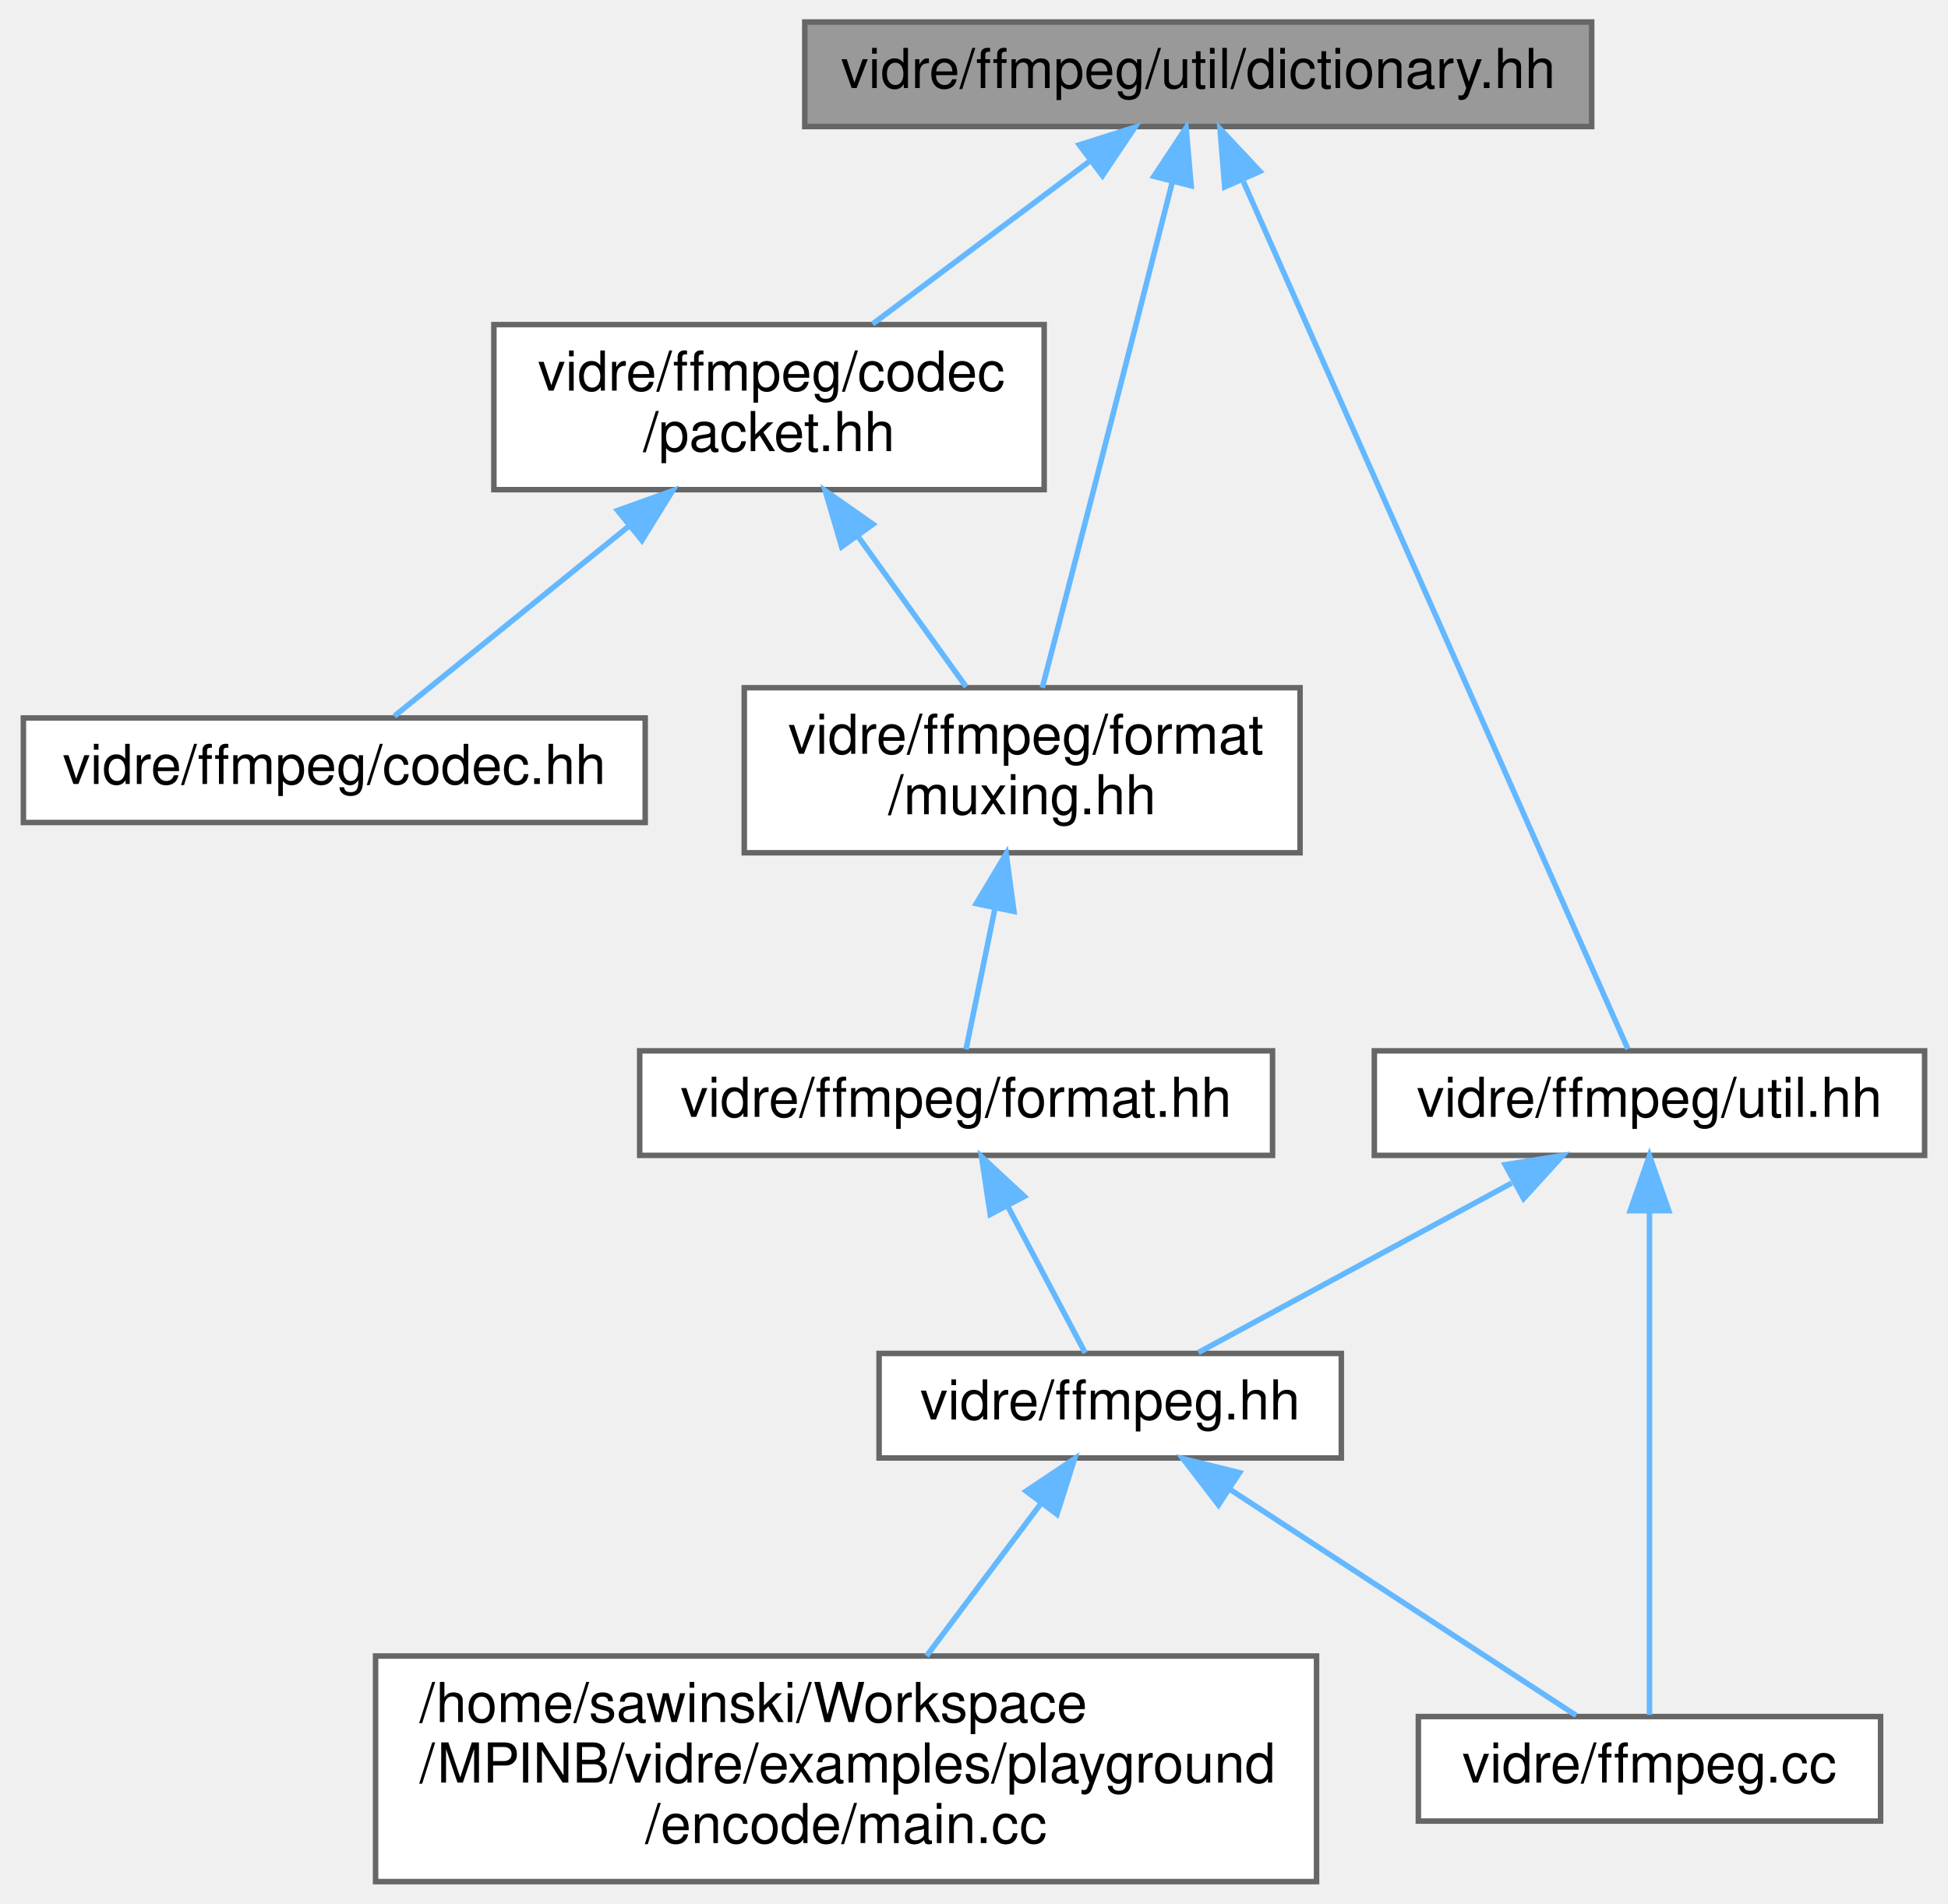
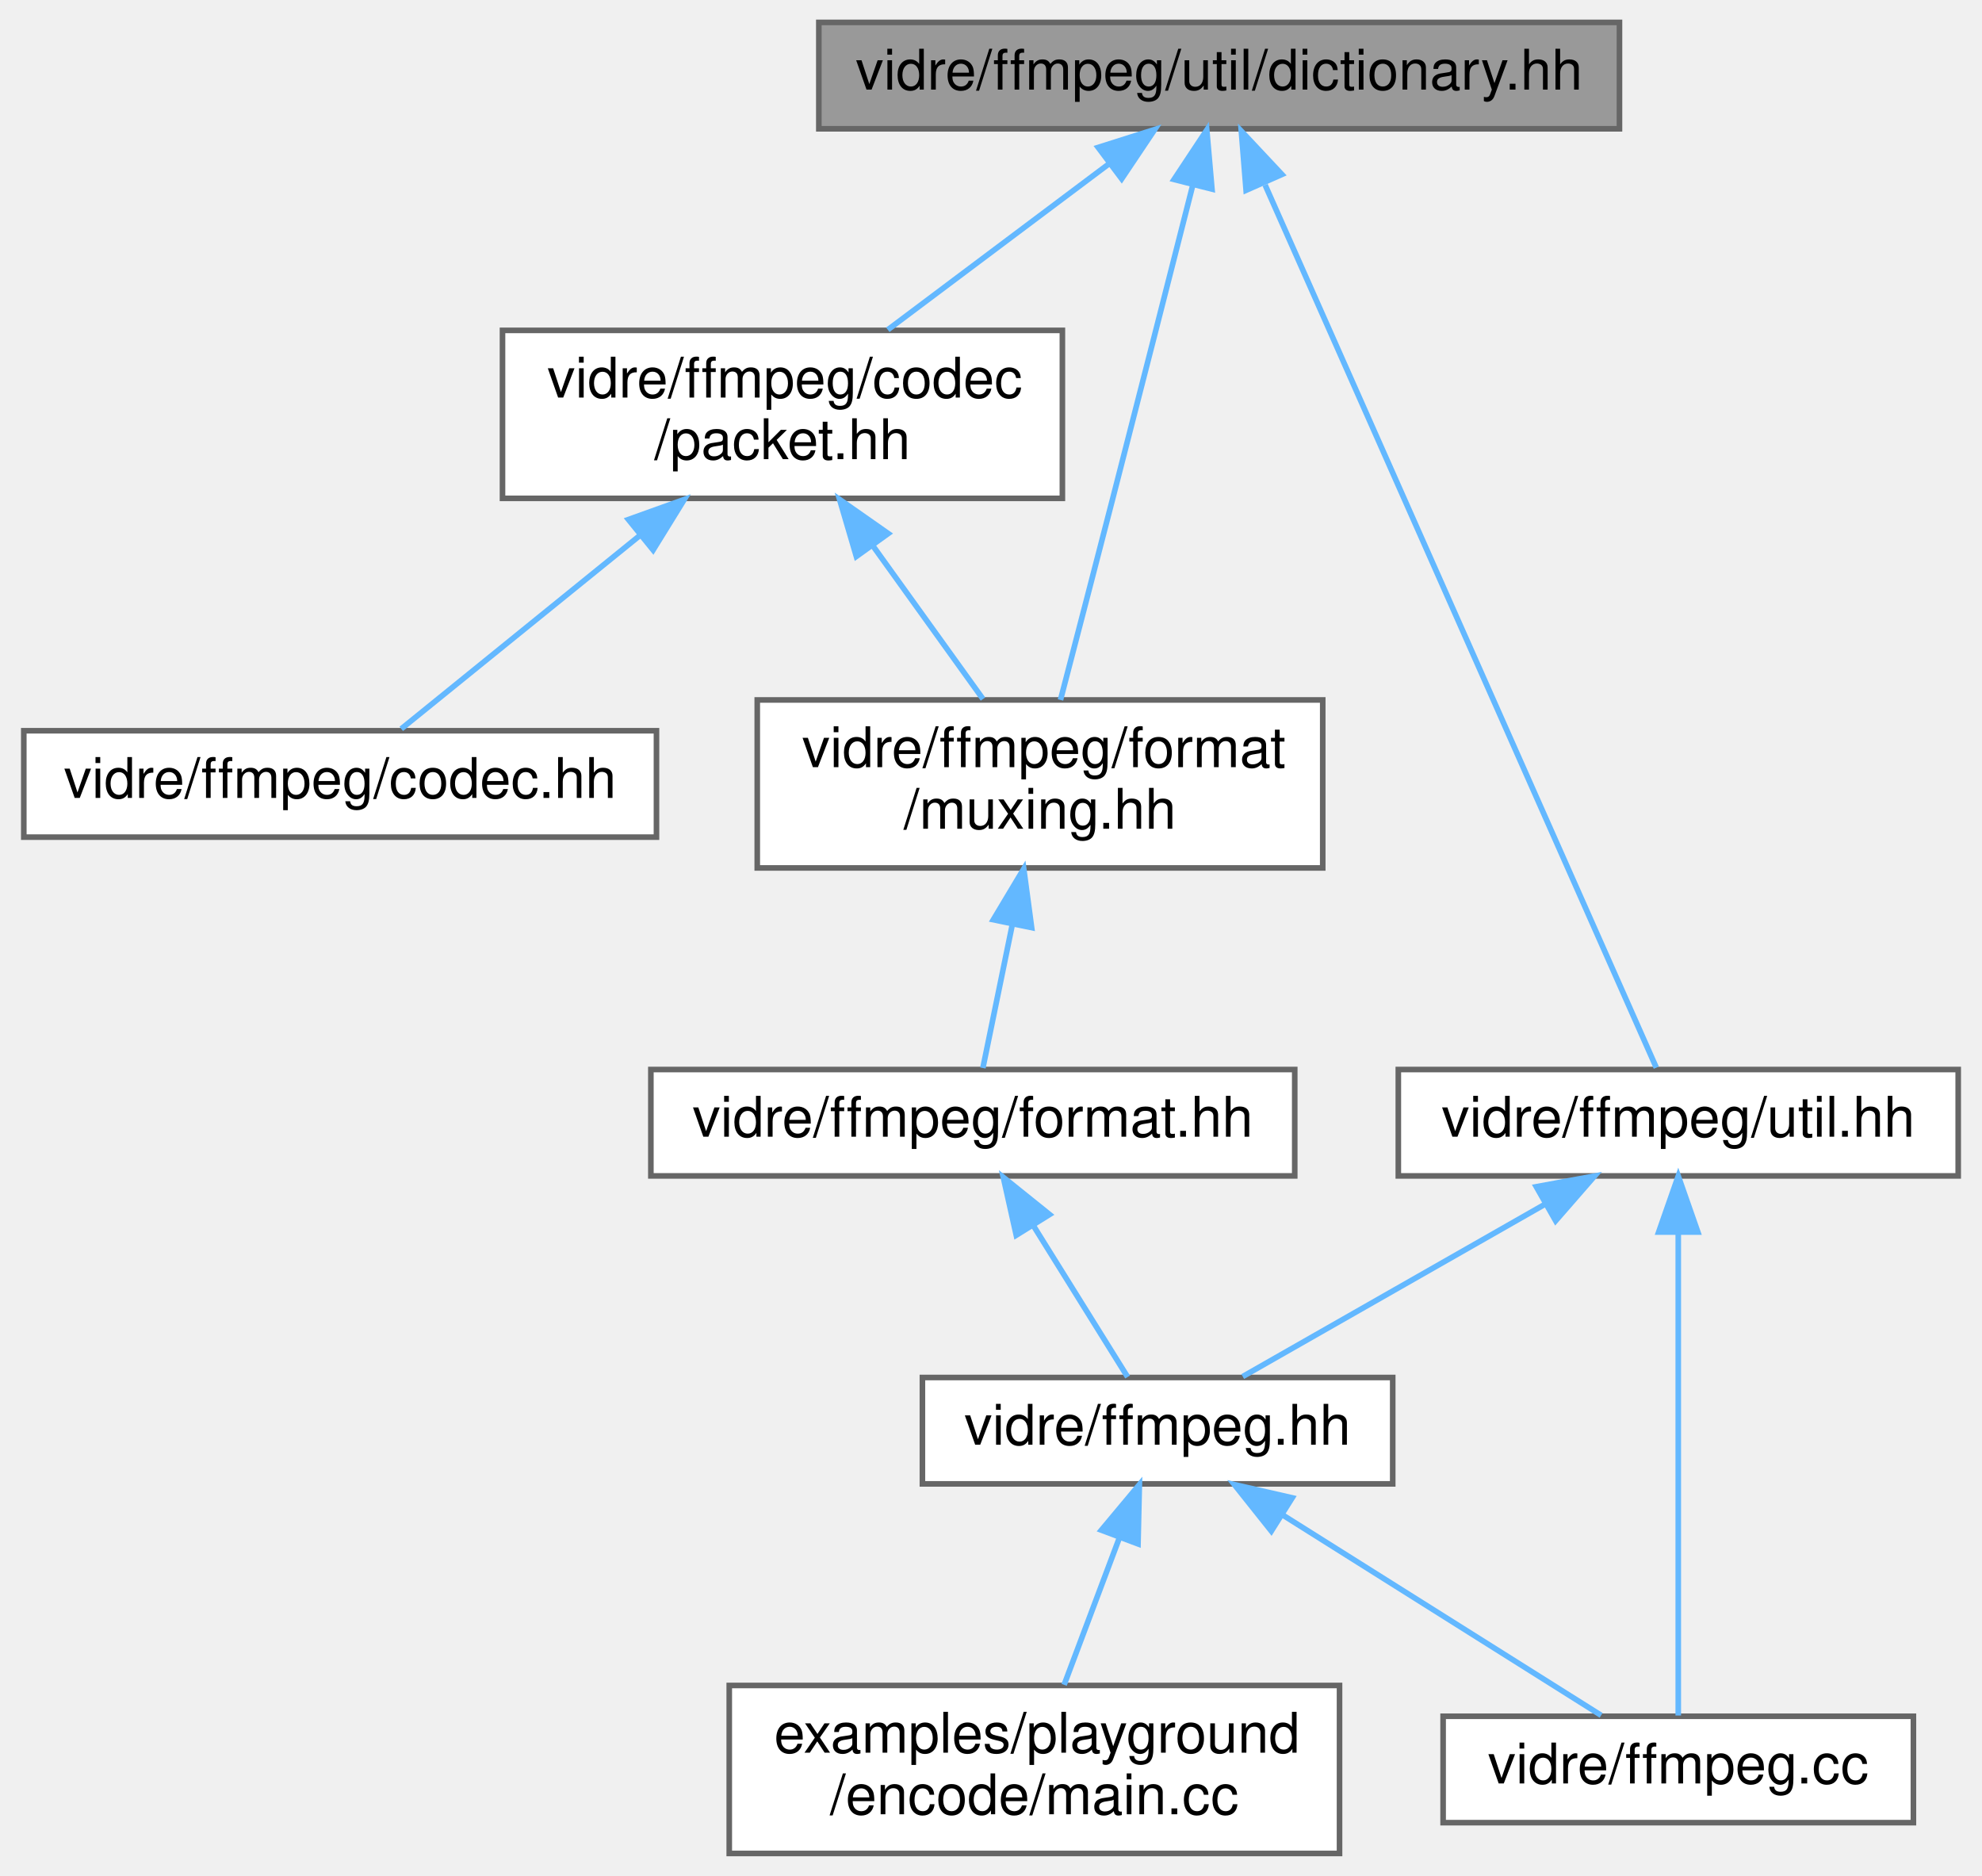
- <svg xmlns="http://www.w3.org/2000/svg" xmlns:xlink="http://www.w3.org/1999/xlink" width="354pt" height="346pt" viewBox="0.00 0.00 353.50 346.00">
-   <g id="graph0" class="graph" transform="scale(1 1) rotate(0) translate(4 342)">
+ <svg xmlns="http://www.w3.org/2000/svg" xmlns:xlink="http://www.w3.org/1999/xlink" width="354pt" height="335pt" viewBox="0.00 0.00 353.50 335.00">
+   <g id="graph0" class="graph" transform="scale(1 1) rotate(0) translate(4 331)">
    <g id="Node000001" class="node">
      <g id="a_Node000001">
        <a xlink:title=" ">
-           <polygon fill="#999999" stroke="#666666" points="285,-338 142,-338 142,-319 285,-319 285,-338" />
-           <text text-anchor="middle" x="213.5" y="-326" font-family="Helvetica,sans-Serif" font-size="10.00">vidre/ffmpeg/util/dictionary.hh</text>
+           <polygon fill="#999999" stroke="#666666" points="285,-327 142,-327 142,-308 285,-308 285,-327" />
+           <text text-anchor="middle" x="213.5" y="-315" font-family="Helvetica,sans-Serif" font-size="10.00">vidre/ffmpeg/util/dictionary.hh</text>
        </a>
      </g>
    </g>
    <g id="Node000002" class="node">
      <g id="a_Node000002">
        <a xlink:href="ffmpeg_2vidre_2ffmpeg_2codec_2packet_8hh.html" target="_top" xlink:title=" ">
-           <polygon fill="white" stroke="#666666" points="185.5,-283 85.5,-283 85.5,-253 185.5,-253 185.5,-283" />
-           <text text-anchor="start" x="93.5" y="-271" font-family="Helvetica,sans-Serif" font-size="10.00">vidre/ffmpeg/codec</text>
-           <text text-anchor="middle" x="135.5" y="-260" font-family="Helvetica,sans-Serif" font-size="10.00">/packet.hh</text>
+           <polygon fill="white" stroke="#666666" points="185.5,-272 85.5,-272 85.5,-242 185.5,-242 185.5,-272" />
+           <text text-anchor="start" x="93.5" y="-260" font-family="Helvetica,sans-Serif" font-size="10.00">vidre/ffmpeg/codec</text>
+           <text text-anchor="middle" x="135.5" y="-249" font-family="Helvetica,sans-Serif" font-size="10.00">/packet.hh</text>
        </a>
      </g>
    </g>
    <g id="edge1_Node000001_Node000002" class="edge">
      <g id="a_edge1_Node000001_Node000002">
        <a xlink:title=" ">
-           <path fill="none" stroke="#63b8ff" d="M193.86,-312.77C181.74,-303.68 166.28,-292.09 154.32,-283.11" />
-           <polygon fill="#63b8ff" stroke="#63b8ff" points="191.89,-315.67 201.99,-318.87 196.09,-310.07 191.89,-315.67" />
+           <path fill="none" stroke="#63b8ff" d="M193.86,-301.77C181.74,-292.68 166.28,-281.09 154.32,-272.11" />
+           <polygon fill="#63b8ff" stroke="#63b8ff" points="191.89,-304.67 201.99,-307.87 196.09,-299.07 191.89,-304.67" />
        </a>
      </g>
    </g>
    <g id="Node000004" class="node">
      <g id="a_Node000004">
        <a xlink:href="muxing_8hh.html" target="_top" xlink:title=" ">
-           <polygon fill="white" stroke="#666666" points="232,-217 131,-217 131,-187 232,-187 232,-217" />
-           <text text-anchor="start" x="139" y="-205" font-family="Helvetica,sans-Serif" font-size="10.00">vidre/ffmpeg/format</text>
-           <text text-anchor="middle" x="181.5" y="-194" font-family="Helvetica,sans-Serif" font-size="10.00">/muxing.hh</text>
+           <polygon fill="white" stroke="#666666" points="232,-206 131,-206 131,-176 232,-176 232,-206" />
+           <text text-anchor="start" x="139" y="-194" font-family="Helvetica,sans-Serif" font-size="10.00">vidre/ffmpeg/format</text>
+           <text text-anchor="middle" x="181.5" y="-183" font-family="Helvetica,sans-Serif" font-size="10.00">/muxing.hh</text>
        </a>
      </g>
    </g>
    <g id="edge8_Node000001_Node000004" class="edge">
      <g id="a_edge8_Node000001_Node000004">
        <a xlink:title=" ">
-           <path fill="none" stroke="#63b8ff" d="M208.73,-308.7C204.9,-293.63 199.38,-271.95 194.5,-253 191.37,-240.84 187.77,-227.03 185.16,-217" />
-           <polygon fill="#63b8ff" stroke="#63b8ff" points="205.44,-309.95 211.29,-318.78 212.22,-308.23 205.44,-309.95" />
+           <path fill="none" stroke="#63b8ff" d="M208.73,-297.7C204.9,-282.63 199.38,-260.95 194.5,-242 191.37,-229.84 187.77,-216.03 185.16,-206" />
+           <polygon fill="#63b8ff" stroke="#63b8ff" points="205.44,-298.95 211.29,-307.78 212.22,-297.23 205.44,-298.95" />
        </a>
      </g>
    </g>
    <g id="Node000009" class="node">
      <g id="a_Node000009">
        <a xlink:href="ffmpeg_2vidre_2ffmpeg_2util_8hh.html" target="_top" xlink:title=" ">
-           <polygon fill="white" stroke="#666666" points="345.5,-151 245.5,-151 245.5,-132 345.5,-132 345.5,-151" />
-           <text text-anchor="middle" x="295.5" y="-139" font-family="Helvetica,sans-Serif" font-size="10.00">vidre/ffmpeg/util.hh</text>
+           <polygon fill="white" stroke="#666666" points="345.5,-140 245.5,-140 245.5,-121 345.5,-121 345.5,-140" />
+           <text text-anchor="middle" x="295.5" y="-128" font-family="Helvetica,sans-Serif" font-size="10.00">vidre/ffmpeg/util.hh</text>
        </a>
      </g>
    </g>
    <g id="edge9_Node000001_Node000009" class="edge">
      <g id="a_edge9_Node000001_Node000009">
        <a xlink:title=" ">
-           <path fill="none" stroke="#63b8ff" d="M221.71,-308.97C239.08,-269.79 278.95,-179.84 291.58,-151.33" />
-           <polygon fill="#63b8ff" stroke="#63b8ff" points="218.31,-308.02 217.46,-318.58 224.71,-310.85 218.31,-308.02" />
+           <path fill="none" stroke="#63b8ff" d="M221.71,-297.97C239.08,-258.79 278.95,-168.84 291.58,-140.33" />
+           <polygon fill="#63b8ff" stroke="#63b8ff" points="218.31,-297.02 217.46,-307.58 224.71,-299.85 218.31,-297.02" />
        </a>
      </g>
    </g>
    <g id="Node000003" class="node">
      <g id="a_Node000003">
        <a xlink:href="codec_8hh.html" target="_top" xlink:title=" ">
-           <polygon fill="white" stroke="#666666" points="113,-211.5 0,-211.5 0,-192.5 113,-192.5 113,-211.5" />
-           <text text-anchor="middle" x="56.5" y="-199.5" font-family="Helvetica,sans-Serif" font-size="10.00">vidre/ffmpeg/codec.hh</text>
+           <polygon fill="white" stroke="#666666" points="113,-200.5 0,-200.5 0,-181.5 113,-181.5 113,-200.5" />
+           <text text-anchor="middle" x="56.5" y="-188.5" font-family="Helvetica,sans-Serif" font-size="10.00">vidre/ffmpeg/codec.hh</text>
        </a>
      </g>
    </g>
    <g id="edge2_Node000002_Node000003" class="edge">
      <g id="a_edge2_Node000002_Node000003">
        <a xlink:title=" ">
-           <path fill="none" stroke="#63b8ff" d="M109.9,-246.26C95.52,-234.61 78.33,-220.69 67.42,-211.84" />
-           <polygon fill="#63b8ff" stroke="#63b8ff" points="107.99,-249.22 117.97,-252.8 112.4,-243.78 107.99,-249.22" />
+           <path fill="none" stroke="#63b8ff" d="M109.9,-235.26C95.52,-223.61 78.33,-209.69 67.42,-200.84" />
+           <polygon fill="#63b8ff" stroke="#63b8ff" points="107.99,-238.22 117.97,-241.8 112.4,-232.78 107.99,-238.22" />
        </a>
      </g>
    </g>
    <g id="edge3_Node000002_Node000004" class="edge">
      <g id="a_edge3_Node000002_Node000004">
        <a xlink:title=" ">
-           <path fill="none" stroke="#63b8ff" d="M151.65,-244.53C158.19,-235.43 165.55,-225.19 171.32,-217.16" />
-           <polygon fill="#63b8ff" stroke="#63b8ff" points="148.7,-242.63 145.71,-252.8 154.39,-246.72 148.7,-242.63" />
+           <path fill="none" stroke="#63b8ff" d="M151.65,-233.53C158.19,-224.43 165.55,-214.19 171.32,-206.16" />
+           <polygon fill="#63b8ff" stroke="#63b8ff" points="148.7,-231.63 145.71,-241.8 154.39,-235.72 148.7,-231.63" />
        </a>
      </g>
    </g>
    <g id="Node000005" class="node">
      <g id="a_Node000005">
        <a xlink:href="ffmpeg_2vidre_2ffmpeg_2format_8hh.html" target="_top" xlink:title=" ">
-           <polygon fill="white" stroke="#666666" points="227,-151 112,-151 112,-132 227,-132 227,-151" />
-           <text text-anchor="middle" x="169.5" y="-139" font-family="Helvetica,sans-Serif" font-size="10.00">vidre/ffmpeg/format.hh</text>
+           <polygon fill="white" stroke="#666666" points="227,-140 112,-140 112,-121 227,-121 227,-140" />
+           <text text-anchor="middle" x="169.5" y="-128" font-family="Helvetica,sans-Serif" font-size="10.00">vidre/ffmpeg/format.hh</text>
        </a>
      </g>
    </g>
    <g id="edge4_Node000004_Node000005" class="edge">
      <g id="a_edge4_Node000004_Node000005">
        <a xlink:title=" ">
-           <path fill="none" stroke="#63b8ff" d="M176.53,-176.75C174.67,-167.72 172.68,-158.03 171.3,-151.27" />
-           <polygon fill="#63b8ff" stroke="#63b8ff" points="173.16,-177.75 178.6,-186.84 180.01,-176.34 173.16,-177.75" />
+           <path fill="none" stroke="#63b8ff" d="M176.53,-165.75C174.67,-156.72 172.68,-147.03 171.3,-140.27" />
+           <polygon fill="#63b8ff" stroke="#63b8ff" points="173.16,-166.75 178.6,-175.84 180.01,-165.34 173.16,-166.75" />
        </a>
      </g>
    </g>
    <g id="Node000006" class="node">
      <g id="a_Node000006">
        <a xlink:href="ffmpeg_8hh.html" target="_top" xlink:title=" ">
-           <polygon fill="white" stroke="#666666" points="239.5,-96 155.5,-96 155.5,-77 239.5,-77 239.5,-96" />
-           <text text-anchor="middle" x="197.5" y="-84" font-family="Helvetica,sans-Serif" font-size="10.00">vidre/ffmpeg.hh</text>
+           <polygon fill="white" stroke="#666666" points="244.5,-85 160.5,-85 160.5,-66 244.5,-66 244.5,-85" />
+           <text text-anchor="middle" x="202.5" y="-73" font-family="Helvetica,sans-Serif" font-size="10.00">vidre/ffmpeg.hh</text>
        </a>
      </g>
    </g>
    <g id="edge5_Node000005_Node000006" class="edge">
      <g id="a_edge5_Node000005_Node000006">
        <a xlink:title=" ">
-           <path fill="none" stroke="#63b8ff" d="M178.84,-122.82C183.59,-113.82 189.16,-103.29 192.96,-96.09" />
-           <polygon fill="#63b8ff" stroke="#63b8ff" points="175.7,-121.27 174.12,-131.75 181.89,-124.54 175.7,-121.27" />
+           <path fill="none" stroke="#63b8ff" d="M180.33,-112.1C185.97,-103.04 192.62,-92.37 197.15,-85.09" />
+           <polygon fill="#63b8ff" stroke="#63b8ff" points="177.26,-110.41 174.95,-120.75 183.21,-114.11 177.26,-110.41" />
        </a>
      </g>
    </g>
    <g id="Node000007" class="node">
      <g id="a_Node000007">
        <a xlink:href="main_8cc.html" target="_top" xlink:title=" ">
-           <polygon fill="white" stroke="#666666" points="235,-41 64,-41 64,0 235,0 235,-41" />
-           <text text-anchor="start" x="72" y="-29" font-family="Helvetica,sans-Serif" font-size="10.00">/home/sawinski/Workspace</text>
-           <text text-anchor="start" x="72" y="-18" font-family="Helvetica,sans-Serif" font-size="10.00">/MPINB/vidre/examples/playground</text>
-           <text text-anchor="middle" x="149.5" y="-7" font-family="Helvetica,sans-Serif" font-size="10.00">/encode/main.cc</text>
+           <polygon fill="white" stroke="#666666" points="235,-30 126,-30 126,0 235,0 235,-30" />
+           <text text-anchor="start" x="134" y="-18" font-family="Helvetica,sans-Serif" font-size="10.00">examples/playground</text>
+           <text text-anchor="middle" x="180.5" y="-7" font-family="Helvetica,sans-Serif" font-size="10.00">/encode/main.cc</text>
        </a>
      </g>
    </g>
    <g id="edge6_Node000006_Node000007" class="edge">
      <g id="a_edge6_Node000006_Node000007">
        <a xlink:title=" ">
-           <path fill="none" stroke="#63b8ff" d="M184.99,-68.82C178.61,-60.31 170.8,-49.9 164.13,-41.01" />
-           <polygon fill="#63b8ff" stroke="#63b8ff" points="182.23,-70.97 191.03,-76.87 187.83,-66.77 182.23,-70.97" />
+           <path fill="none" stroke="#63b8ff" d="M195.73,-56.5C192.54,-48.01 188.79,-38.04 185.81,-30.11" />
+           <polygon fill="#63b8ff" stroke="#63b8ff" points="192.46,-57.74 199.25,-65.87 199.01,-55.28 192.46,-57.74" />
        </a>
      </g>
    </g>
    <g id="Node000008" class="node">
      <g id="a_Node000008">
        <a xlink:href="ffmpeg_8cc.html" target="_top" xlink:title=" ">
-           <polygon fill="white" stroke="#666666" points="337.5,-30 253.5,-30 253.5,-11 337.5,-11 337.5,-30" />
-           <text text-anchor="middle" x="295.5" y="-18" font-family="Helvetica,sans-Serif" font-size="10.00">vidre/ffmpeg.cc</text>
+           <polygon fill="white" stroke="#666666" points="337.5,-24.5 253.5,-24.5 253.5,-5.5 337.5,-5.5 337.5,-24.5" />
+           <text text-anchor="middle" x="295.5" y="-12.5" font-family="Helvetica,sans-Serif" font-size="10.00">vidre/ffmpeg.cc</text>
        </a>
      </g>
    </g>
    <g id="edge7_Node000006_Node000008" class="edge">
      <g id="a_edge7_Node000006_Node000008">
        <a xlink:title=" ">
-           <path fill="none" stroke="#63b8ff" d="M219.17,-71.35C238.43,-58.77 265.98,-40.78 282.18,-30.2" />
-           <polygon fill="#63b8ff" stroke="#63b8ff" points="217.18,-68.47 210.72,-76.87 221,-74.33 217.18,-68.47" />
+           <path fill="none" stroke="#63b8ff" d="M224.81,-60.47C242.52,-49.32 266.72,-34.1 281.72,-24.67" />
+           <polygon fill="#63b8ff" stroke="#63b8ff" points="222.82,-57.58 216.22,-65.87 226.55,-63.51 222.82,-57.58" />
        </a>
      </g>
    </g>
    <g id="edge11_Node000009_Node000006" class="edge">
      <g id="a_edge11_Node000009_Node000006">
        <a xlink:title=" ">
-           <path fill="none" stroke="#63b8ff" d="M270.47,-126.97C252.56,-117.28 228.97,-104.52 213.53,-96.17" />
-           <polygon fill="#63b8ff" stroke="#63b8ff" points="269.29,-130.31 279.75,-131.98 272.62,-124.15 269.29,-130.31" />
+           <path fill="none" stroke="#63b8ff" d="M271.75,-115.97C254.75,-106.28 232.37,-93.52 217.71,-85.17" />
+           <polygon fill="#63b8ff" stroke="#63b8ff" points="270.14,-119.07 280.56,-120.98 273.6,-112.99 270.14,-119.07" />
        </a>
      </g>
    </g>
    <g id="edge10_Node000009_Node000008" class="edge">
      <g id="a_edge10_Node000009_Node000008">
        <a xlink:title=" ">
-           <path fill="none" stroke="#63b8ff" d="M295.5,-121.86C295.5,-95.81 295.5,-49.56 295.5,-30.3" />
-           <polygon fill="#63b8ff" stroke="#63b8ff" points="292,-121.94 295.5,-131.94 299,-121.94 292,-121.94" />
+           <path fill="none" stroke="#63b8ff" d="M295.5,-110.65C295.5,-85.74 295.5,-42.88 295.5,-24.63" />
+           <polygon fill="#63b8ff" stroke="#63b8ff" points="292,-110.97 295.5,-120.97 299,-110.97 292,-110.97" />
        </a>
      </g>
    </g>
  </g>
</svg>
